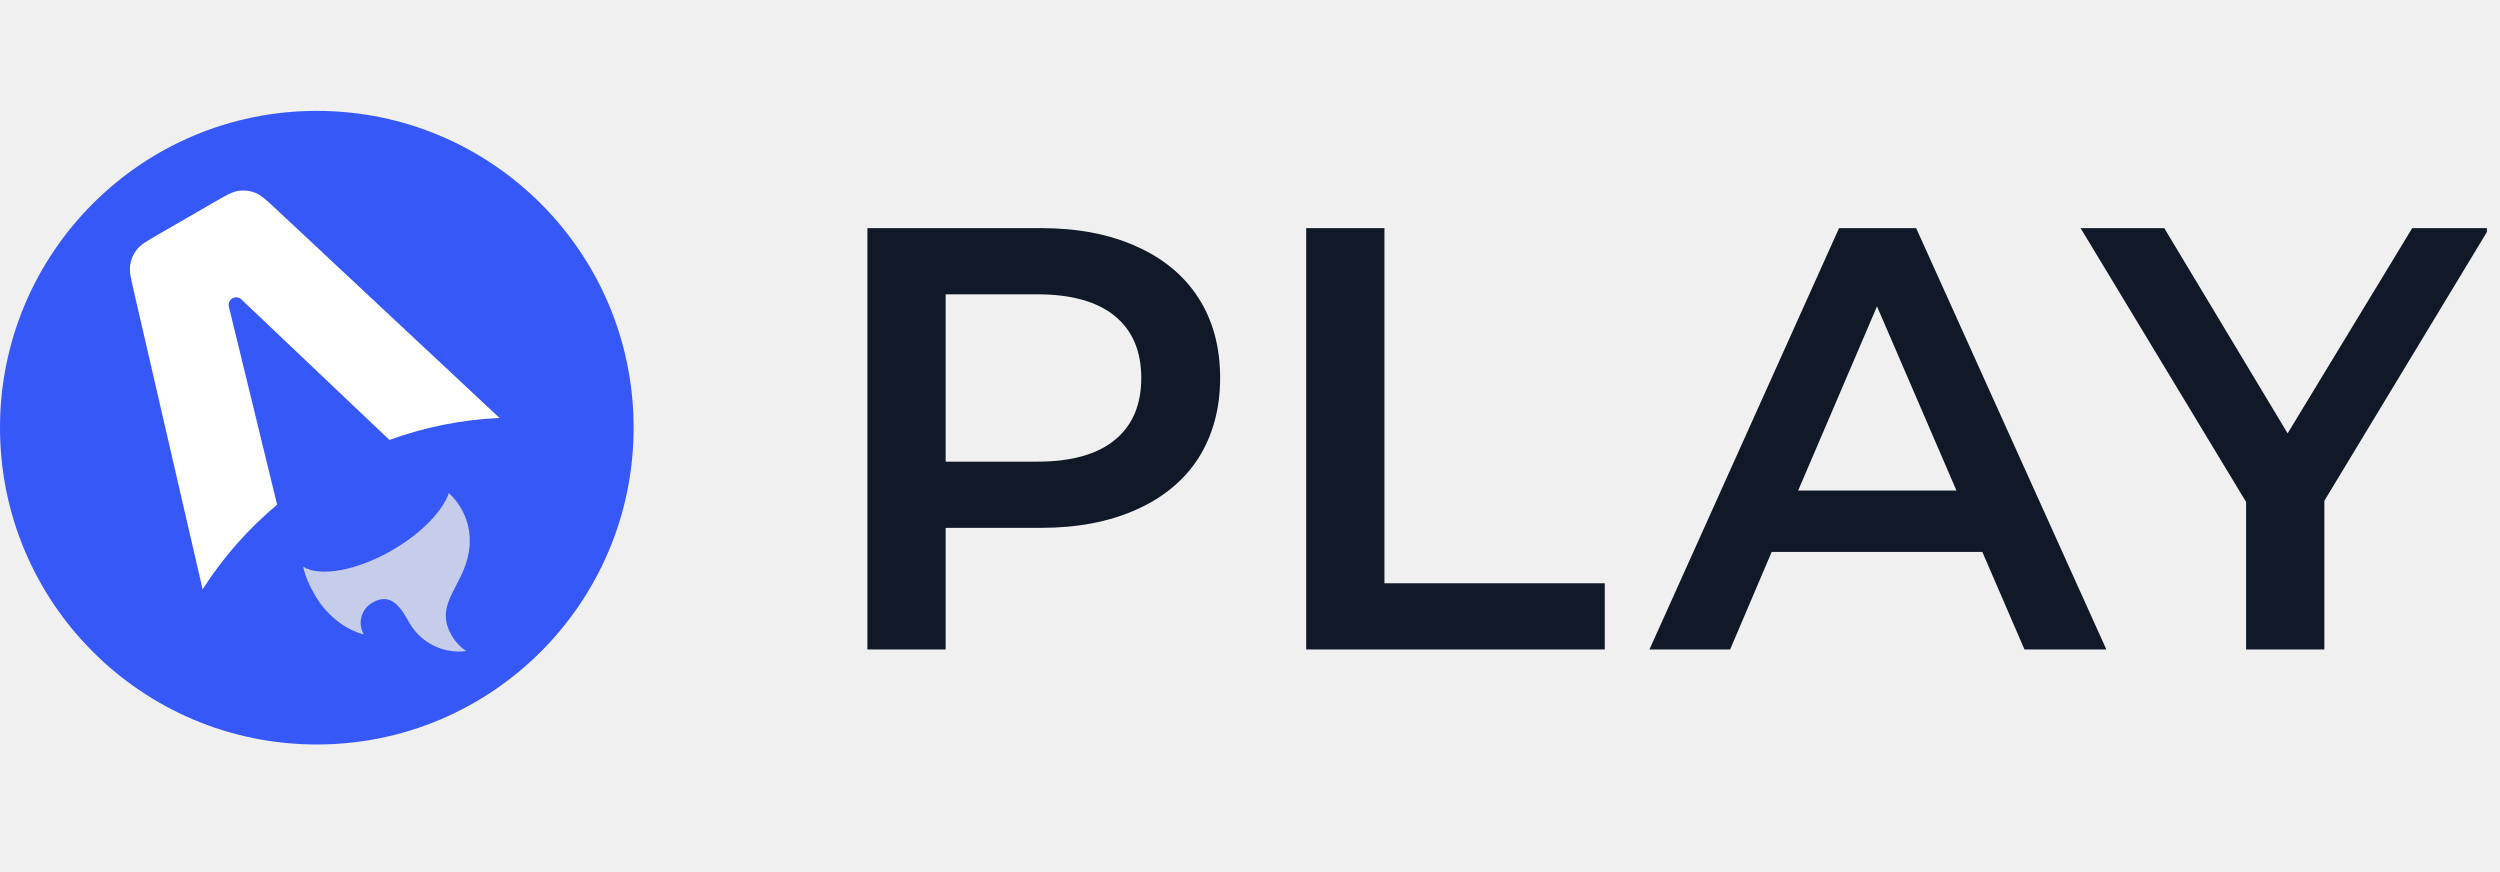
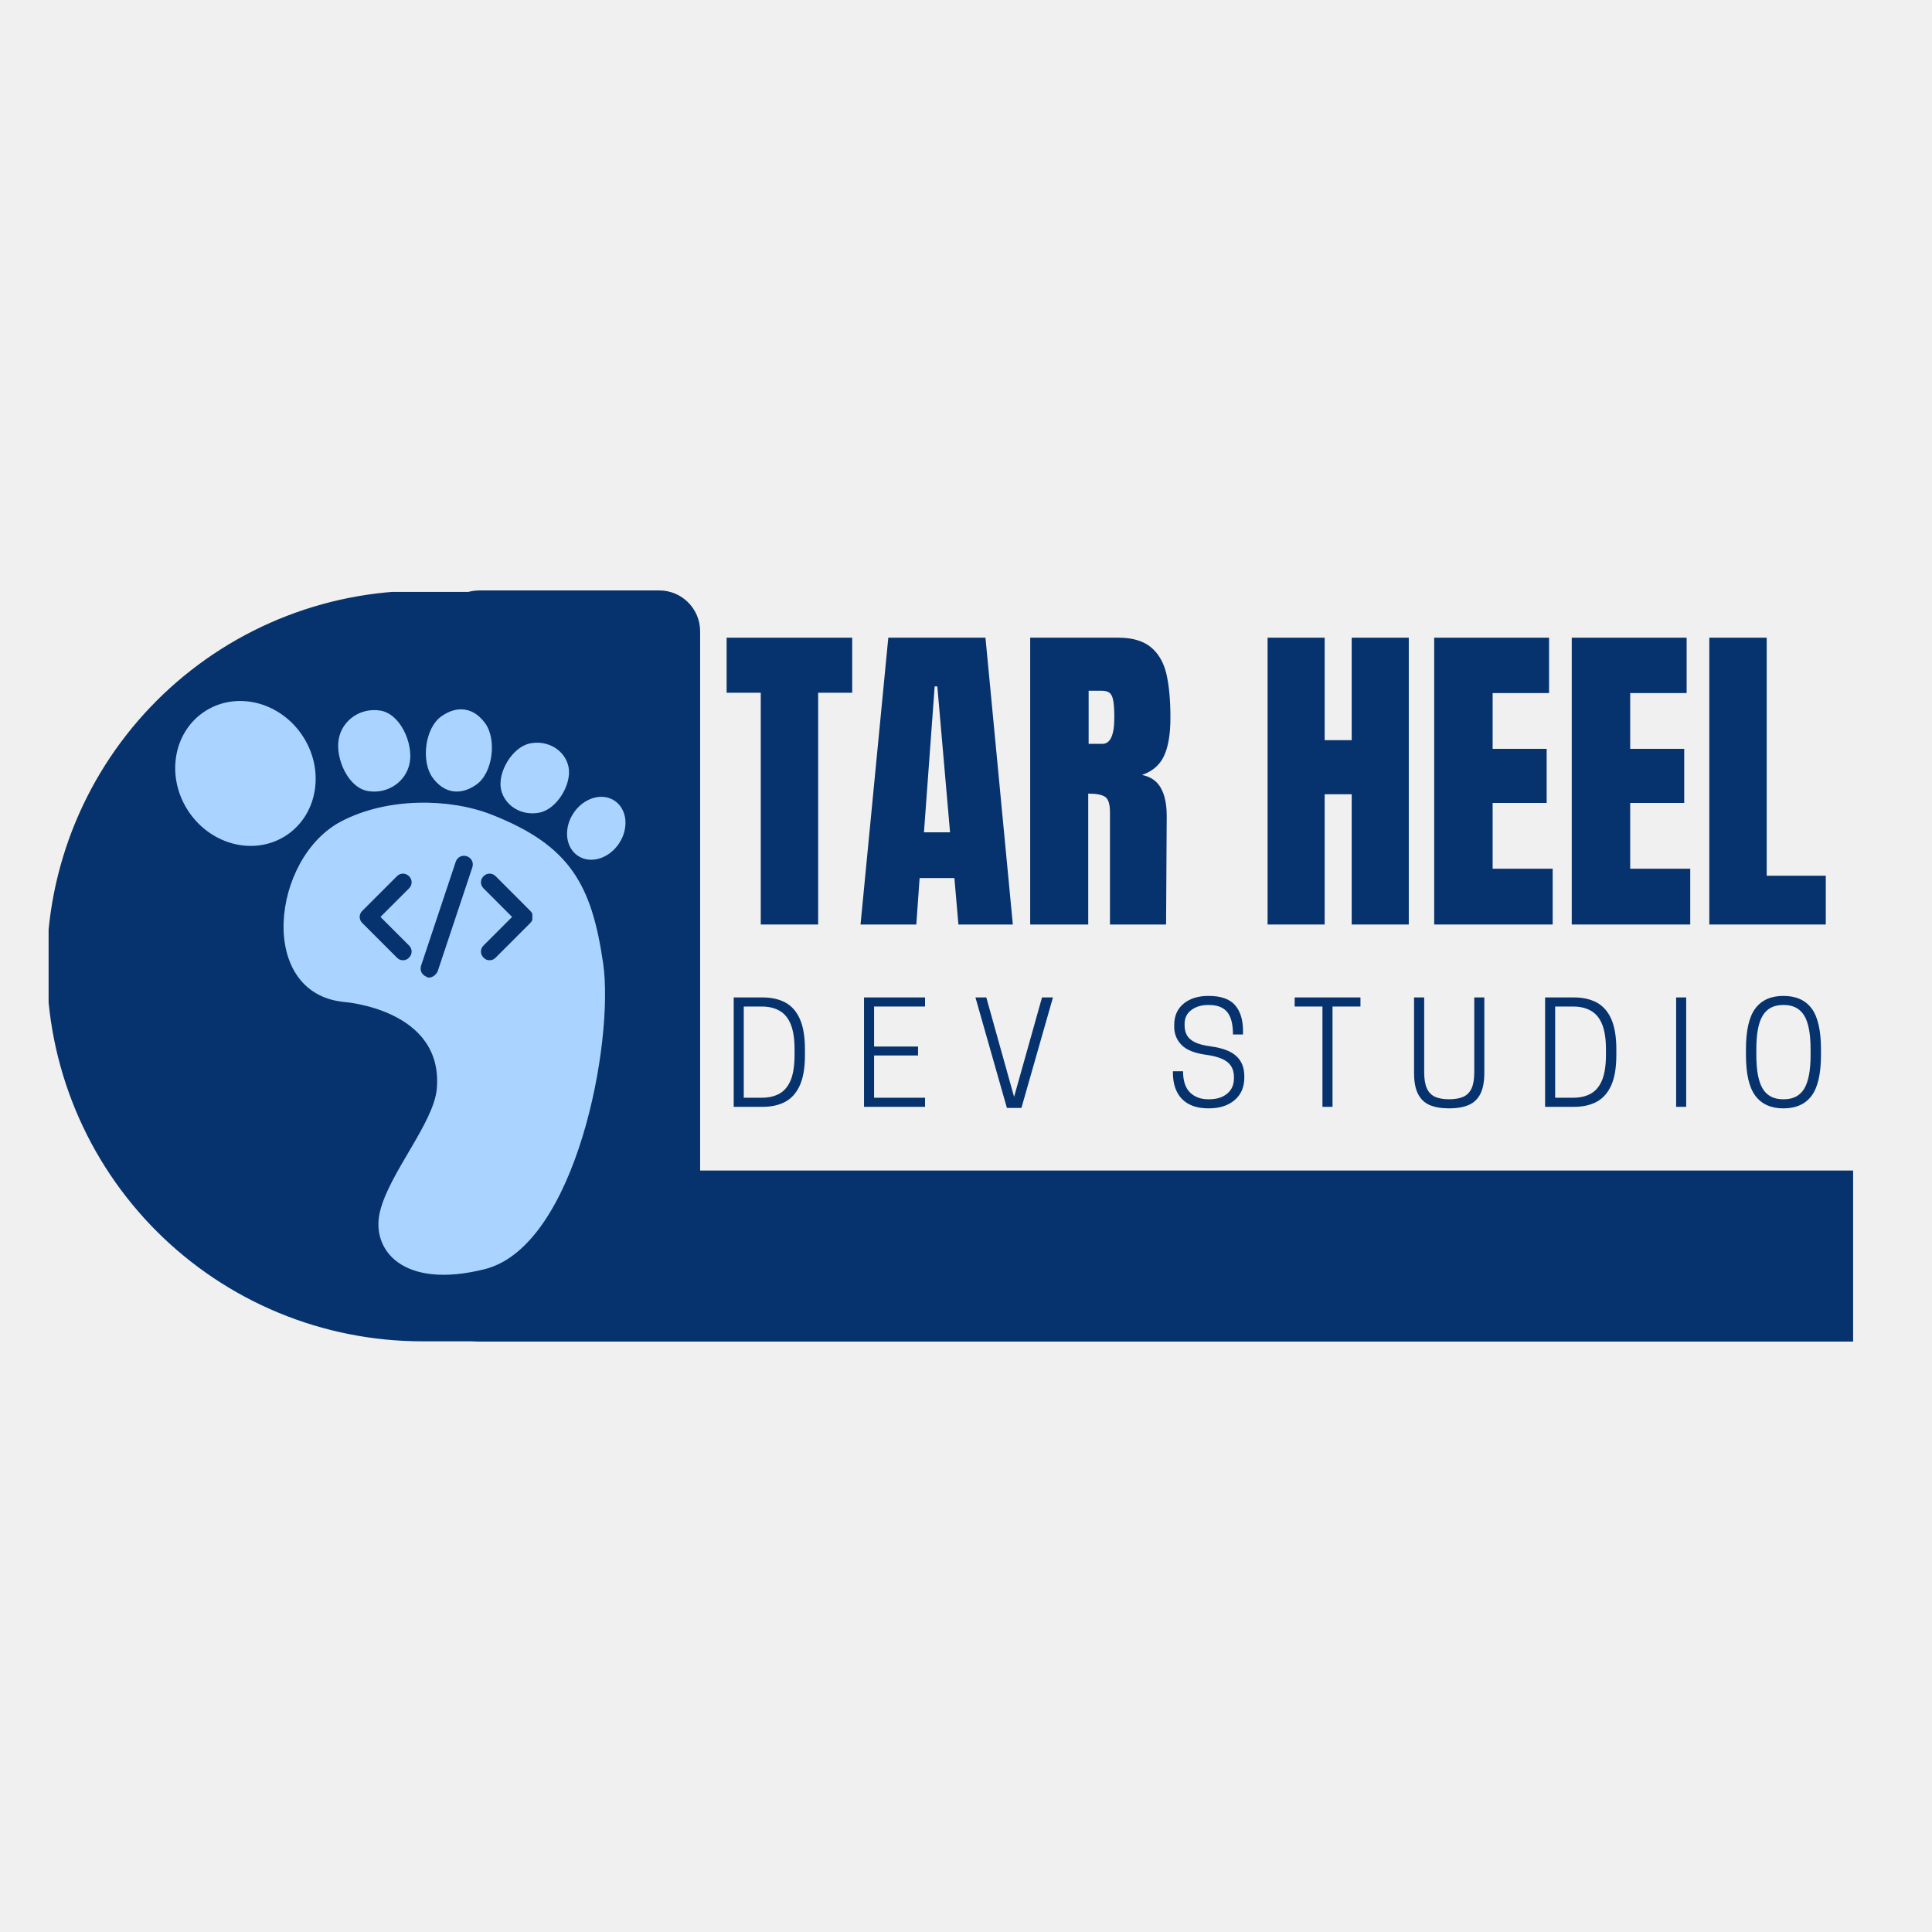
- <svg xmlns="http://www.w3.org/2000/svg" width="132" height="46" viewBox="0 0 132 46" fill="none">
-   <g clip-path="url(#clip0_304_59)">
-     <mask id="mask0_304_59" style="mask-type:luminance" maskUnits="userSpaceOnUse" x="0" y="0" width="132" height="46">
-       <path d="M131.309 0H0V46H131.309V0Z" fill="white" />
-     </mask>
-     <g mask="url(#mask0_304_59)">
-       <path d="M54.952 12.044C56.88 12.044 58.554 12.362 59.973 12.997C61.414 13.633 62.516 14.544 63.279 15.731C64.041 16.917 64.423 18.326 64.423 19.958C64.423 21.568 64.041 22.977 63.279 24.185C62.516 25.371 61.414 26.282 59.973 26.918C58.554 27.553 56.88 27.871 54.952 27.871H49.93V34.291H45.799V12.044H54.952ZM54.761 24.375C56.562 24.375 57.929 23.994 58.861 23.231C59.793 22.468 60.259 21.377 60.259 19.958C60.259 18.538 59.793 17.447 58.861 16.684C57.929 15.921 56.562 15.54 54.761 15.54H49.93V24.375H54.761ZM68.967 12.044H73.099V30.795H84.731V34.291H68.967V12.044ZM104.668 29.143H93.544L91.351 34.291H87.092L97.103 12.044H101.172L111.215 34.291H106.892L104.668 29.143ZM103.301 25.901L99.106 16.176L94.942 25.901H103.301ZM122.726 26.441V34.291H118.594V26.505L109.854 12.044H114.272L120.787 22.881L127.366 12.044H131.434L122.726 26.441Z" fill="#111928" />
-       <path d="M16.727 39.309C25.965 39.309 33.455 31.82 33.455 22.582C33.455 13.344 25.965 5.854 16.727 5.854C7.489 5.854 0 13.344 0 22.582C0 31.82 7.489 39.309 16.727 39.309Z" fill="#3758F9" />
-     </g>
-     <path d="M13.469 10.175C13.782 10.297 14.052 10.549 14.592 11.053L26.375 22.068C24.389 22.157 22.428 22.549 20.561 23.229L12.744 15.808C12.682 15.748 12.602 15.711 12.517 15.701C12.431 15.691 12.345 15.709 12.271 15.752C12.196 15.795 12.138 15.861 12.104 15.94C12.07 16.019 12.063 16.107 12.084 16.191L14.631 26.646C13.1 27.927 11.773 29.434 10.698 31.116L7.07 15.391C6.904 14.673 6.822 14.314 6.874 13.982C6.919 13.689 7.039 13.413 7.222 13.18C7.43 12.915 7.749 12.731 8.388 12.362L11.307 10.677C11.947 10.308 12.266 10.123 12.599 10.076C12.893 10.034 13.192 10.069 13.469 10.175Z" fill="white" />
-     <path d="M23.699 26.038C23.359 26.999 22.247 28.163 20.705 29.053C18.812 30.145 16.886 30.472 16.008 29.923C16.12 30.464 16.386 31.003 16.578 31.335C16.578 31.335 17.42 33.022 19.208 33.501C19.045 33.219 19.001 32.883 19.085 32.567C19.17 32.252 19.376 31.983 19.659 31.82C20.668 31.237 21.175 32.118 21.586 32.833L21.623 32.897C22.249 33.981 23.448 34.528 24.617 34.376C24.299 34.161 24.035 33.877 23.844 33.544C23.247 32.51 23.632 31.775 24.079 30.92C24.434 30.24 24.83 29.484 24.802 28.443C24.786 27.882 24.631 27.333 24.349 26.848C24.171 26.538 23.95 26.267 23.699 26.038Z" fill="#C6CDEB" />
-   </g>
+ <svg xmlns="http://www.w3.org/2000/svg" width="500" zoomAndPan="magnify" viewBox="0 0 375 375" height="500" preserveAspectRatio="xMidYMid meet" version="1.0">
  <defs>
-     <clipPath id="clip0_304_59">
-       <rect width="132" height="46" fill="white" />
+     <g />
+     <clipPath id="8297af8dba">
+       <path d="M 85.109 114.602 L 135.895 114.602 L 135.895 260.418 L 85.109 260.418 Z M 85.109 114.602 " clip-rule="nonzero" />
+     </clipPath>
+     <clipPath id="d8618c5c38">
+       <path d="M 93.043 114.602 L 127.961 114.602 C 132.344 114.602 135.895 118.156 135.895 122.539 L 135.895 252.461 C 135.895 256.844 132.344 260.398 127.961 260.398 L 93.043 260.398 C 88.66 260.398 85.109 256.844 85.109 252.461 L 85.109 122.539 C 85.109 118.156 88.66 114.602 93.043 114.602 Z M 93.043 114.602 " clip-rule="nonzero" />
+     </clipPath>
+     <clipPath id="e9aba17531">
+       <path d="M 122.488 227.199 L 359.719 227.199 L 359.719 260.398 L 122.488 260.398 Z M 122.488 227.199 " clip-rule="nonzero" />
+     </clipPath>
+     <clipPath id="8dd8d7f3a7">
+       <path d="M 9.434 114.895 L 95.684 114.895 L 95.684 260.395 L 9.434 260.395 Z M 9.434 114.895 " clip-rule="nonzero" />
+     </clipPath>
+     <clipPath id="ece9c77550">
+       <path d="M 69.574 169 L 80 169 L 80 187 L 69.574 187 Z M 69.574 169 " clip-rule="nonzero" />
+     </clipPath>
+     <clipPath id="2d1ba3085f">
+       <path d="M 93 169 L 103.324 169 L 103.324 187 L 93 187 Z M 93 169 " clip-rule="nonzero" />
+     </clipPath>
+     <clipPath id="7caddfc106">
+       <path d="M 81 166 L 92 166 L 92 189.875 L 81 189.875 Z M 81 166 " clip-rule="nonzero" />
    </clipPath>
  </defs>
+   <g clip-path="url(#8297af8dba)">
+     <g clip-path="url(#d8618c5c38)">
+       <path fill="#06336e" d="M 85.109 114.602 L 135.895 114.602 L 135.895 260.418 L 85.109 260.418 Z M 85.109 114.602 " fill-opacity="1" fill-rule="nonzero" />
+     </g>
+   </g>
+   <g clip-path="url(#e9aba17531)">
+     <path fill="#06336e" d="M 122.488 227.199 L 359.688 227.199 L 359.688 260.398 L 122.488 260.398 Z M 122.488 227.199 " fill-opacity="1" fill-rule="nonzero" />
+   </g>
+   <g clip-path="url(#8dd8d7f3a7)">
+     <path fill="#06336e" d="M 81.938 114.648 L 93.316 114.648 C 93.648 114.645 93.969 114.707 94.273 114.836 C 94.582 114.961 94.852 115.141 95.086 115.375 C 95.32 115.609 95.5 115.883 95.629 116.188 C 95.754 116.496 95.816 116.812 95.812 117.145 L 95.812 257.848 C 95.816 258.18 95.754 258.5 95.629 258.805 C 95.5 259.113 95.32 259.383 95.086 259.617 C 94.852 259.852 94.582 260.031 94.273 260.16 C 93.969 260.285 93.648 260.348 93.316 260.348 L 81.938 260.348 C 80.746 260.348 79.555 260.316 78.363 260.258 C 77.172 260.199 75.984 260.113 74.797 259.996 C 73.609 259.879 72.43 259.734 71.25 259.559 C 70.07 259.383 68.895 259.18 67.727 258.945 C 66.555 258.715 65.395 258.453 64.238 258.164 C 63.082 257.875 61.934 257.555 60.789 257.211 C 59.648 256.863 58.52 256.488 57.395 256.09 C 56.273 255.688 55.16 255.258 54.059 254.801 C 52.957 254.344 51.867 253.863 50.789 253.352 C 49.715 252.844 48.648 252.309 47.598 251.746 C 46.547 251.184 45.508 250.594 44.484 249.98 C 43.465 249.371 42.457 248.73 41.465 248.07 C 40.473 247.406 39.5 246.723 38.543 246.012 C 37.586 245.301 36.645 244.566 35.723 243.812 C 34.801 243.055 33.898 242.277 33.016 241.477 C 32.133 240.676 31.27 239.852 30.426 239.008 C 29.582 238.168 28.762 237.305 27.961 236.422 C 27.16 235.535 26.383 234.633 25.625 233.711 C 24.867 232.789 24.137 231.852 23.426 230.895 C 22.715 229.938 22.027 228.961 21.367 227.969 C 20.703 226.98 20.066 225.973 19.453 224.949 C 18.84 223.926 18.254 222.891 17.691 221.84 C 17.129 220.785 16.594 219.723 16.082 218.645 C 15.574 217.566 15.09 216.477 14.633 215.375 C 14.176 214.273 13.75 213.16 13.348 212.039 C 12.945 210.918 12.57 209.785 12.227 208.645 C 11.879 207.504 11.562 206.355 11.273 205.199 C 10.98 204.043 10.723 202.879 10.488 201.711 C 10.254 200.539 10.051 199.367 9.879 198.188 C 9.703 197.008 9.555 195.824 9.438 194.637 C 9.324 193.449 9.234 192.262 9.176 191.07 C 9.117 189.883 9.09 188.688 9.09 187.496 C 9.09 186.305 9.117 185.113 9.176 183.922 C 9.234 182.73 9.324 181.543 9.438 180.355 C 9.555 179.172 9.703 177.988 9.879 176.809 C 10.051 175.629 10.254 174.453 10.488 173.285 C 10.723 172.117 10.98 170.953 11.273 169.797 C 11.562 168.641 11.879 167.492 12.227 166.352 C 12.57 165.211 12.945 164.078 13.348 162.953 C 13.75 161.832 14.176 160.719 14.633 159.617 C 15.09 158.516 15.574 157.426 16.082 156.352 C 16.594 155.273 17.129 154.207 17.691 153.156 C 18.254 152.105 18.84 151.066 19.453 150.043 C 20.066 149.023 20.703 148.016 21.367 147.023 C 22.027 146.031 22.715 145.059 23.426 144.102 C 24.137 143.145 24.867 142.203 25.625 141.281 C 26.383 140.359 27.16 139.457 27.961 138.574 C 28.762 137.691 29.582 136.828 30.426 135.984 C 31.27 135.141 32.133 134.32 33.016 133.52 C 33.898 132.719 34.801 131.941 35.723 131.184 C 36.645 130.426 37.586 129.695 38.543 128.984 C 39.5 128.273 40.473 127.586 41.465 126.926 C 42.457 126.262 43.465 125.625 44.484 125.012 C 45.508 124.398 46.547 123.812 47.598 123.25 C 48.648 122.688 49.715 122.152 50.789 121.641 C 51.867 121.133 52.957 120.648 54.059 120.191 C 55.16 119.738 56.273 119.309 57.395 118.906 C 58.52 118.504 59.648 118.129 60.789 117.785 C 61.934 117.438 63.082 117.121 64.238 116.832 C 65.395 116.539 66.555 116.281 67.727 116.047 C 68.895 115.816 70.07 115.609 71.25 115.438 C 72.43 115.262 73.609 115.113 74.797 115 C 75.984 114.883 77.172 114.793 78.363 114.734 C 79.555 114.676 80.746 114.648 81.938 114.648 Z M 81.938 114.648 " fill-opacity="1" fill-rule="nonzero" />
+   </g>
+   <path fill="#aad4ff" d="M 66.656 194.465 C 49.852 192.691 52.676 166.559 66.211 159.438 C 75.18 154.723 87.289 154.926 95.395 158.109 C 110.77 164.141 114.852 171.852 117.062 186.93 C 119.273 202.008 111.863 241.883 94.07 246.348 C 78.152 250.336 72.008 242.598 73.73 235.262 C 75.5 227.723 84.215 217.957 84.785 211.316 C 86.109 195.797 66.656 194.469 66.656 194.469 Z M 66.656 194.465 " fill-opacity="1" fill-rule="nonzero" />
+   <path fill="#aad4ff" d="M 36.715 157.668 C 41.215 164.223 49.754 166.16 55.789 161.996 C 61.824 157.828 63.066 149.137 58.566 142.582 C 54.062 136.027 45.523 134.09 39.488 138.258 C 33.457 142.422 32.211 151.113 36.715 157.668 Z M 36.715 157.668 " fill-opacity="1" fill-rule="nonzero" />
+   <path fill="#aad4ff" d="M 71.414 153.543 C 75.266 154.199 78.902 151.699 79.539 147.957 C 80.172 144.215 77.715 138.59 73.863 137.934 C 70.012 137.277 66.375 139.777 65.738 143.516 C 65.102 147.258 67.562 152.883 71.414 153.543 Z M 71.414 153.543 " fill-opacity="1" fill-rule="nonzero" />
+   <path fill="#aad4ff" d="M 83.902 150.84 C 86.086 153.941 89.281 154.539 92.473 152.281 C 95.668 150.023 96.418 143.586 94.238 140.484 C 92.055 137.379 88.859 136.785 85.668 139.039 C 82.473 141.297 81.723 147.738 83.902 150.84 Z M 83.902 150.84 " fill-opacity="1" fill-rule="nonzero" />
+   <path fill="#aad4ff" d="M 97.242 153.168 C 97.914 156.406 101.266 158.445 104.734 157.723 C 108.203 157.004 111.02 152.094 110.352 148.855 C 109.68 145.621 106.324 143.582 102.859 144.301 C 99.391 145.023 96.574 149.934 97.242 153.168 Z M 97.242 153.168 " fill-opacity="1" fill-rule="nonzero" />
+   <path fill="#aad4ff" d="M 111.328 157.805 C 109.355 160.754 109.73 164.473 112.164 166.109 C 114.598 167.746 118.172 166.68 120.141 163.73 C 122.113 160.781 121.738 157.062 119.305 155.43 C 116.871 153.793 113.301 154.855 111.328 157.805 Z M 111.328 157.805 " fill-opacity="1" fill-rule="nonzero" />
+   <g fill="#06336e" fill-opacity="1">
+     <g transform="translate(140.3959, 179.4458)">
+       <g>
+         <path d="M 7.266 0 L 7.266 -44.984 L 0.641 -44.984 L 0.641 -55.672 L 25.016 -55.672 L 25.016 -44.984 L 18.406 -44.984 L 18.406 0 Z M 7.266 0 " />
+       </g>
+     </g>
+   </g>
+   <g fill="#06336e" fill-opacity="1">
+     <g transform="translate(166.0593, 179.4458)">
+       <g>
+         <path d="M 0.969 0 L 6.359 -55.672 L 25.219 -55.672 L 30.531 0 L 19.969 0 L 19.188 -9.016 L 12.438 -9.016 L 11.797 0 Z M 13.281 -17.891 L 18.344 -17.891 L 15.875 -46.219 L 15.359 -46.219 Z M 13.281 -17.891 " />
+       </g>
+     </g>
+   </g>
+   <g fill="#06336e" fill-opacity="1">
+     <g transform="translate(197.4904, 179.4458)">
+       <g>
+         <path d="M 2.469 -55.672 L 19.578 -55.672 C 22.297 -55.672 24.398 -55.055 25.891 -53.828 C 27.379 -52.598 28.383 -50.867 28.906 -48.641 C 29.426 -46.41 29.688 -43.57 29.688 -40.125 C 29.688 -36.969 29.273 -34.504 28.453 -32.734 C 27.629 -30.961 26.203 -29.727 24.172 -29.031 C 25.859 -28.688 27.078 -27.844 27.828 -26.5 C 28.586 -25.164 28.969 -23.352 28.969 -21.062 L 28.844 0 L 17.953 0 L 17.953 -21.781 C 17.953 -23.332 17.648 -24.32 17.047 -24.75 C 16.441 -25.188 15.336 -25.406 13.734 -25.406 L 13.734 0 L 2.469 0 Z M 16.469 -35.062 C 18.02 -35.062 18.797 -36.75 18.797 -40.125 C 18.797 -41.594 18.727 -42.691 18.594 -43.422 C 18.469 -44.16 18.234 -44.672 17.891 -44.953 C 17.547 -45.234 17.047 -45.375 16.391 -45.375 L 13.812 -45.375 L 13.812 -35.062 Z M 16.469 -35.062 " />
+       </g>
+     </g>
+   </g>
+   <g fill="#06336e" fill-opacity="1">
+     <g transform="translate(228.4031, 179.4458)">
+       <g />
+     </g>
+   </g>
+   <g fill="#06336e" fill-opacity="1">
+     <g transform="translate(243.5678, 179.4458)">
+       <g>
+         <path d="M 2.469 0 L 2.469 -55.672 L 13.547 -55.672 L 13.547 -35.781 L 18.797 -35.781 L 18.797 -55.672 L 29.875 -55.672 L 29.875 0 L 18.797 0 L 18.797 -25.281 L 13.547 -25.281 L 13.547 0 Z M 2.469 0 " />
+       </g>
+     </g>
+   </g>
+   <g fill="#06336e" fill-opacity="1">
+     <g transform="translate(275.9063, 179.4458)">
+       <g>
+         <path d="M 2.469 0 L 2.469 -55.672 L 24.766 -55.672 L 24.766 -44.922 L 13.812 -44.922 L 13.812 -34.094 L 24.297 -34.094 L 24.297 -23.594 L 13.812 -23.594 L 13.812 -10.828 L 25.469 -10.828 L 25.469 0 Z M 2.469 0 " />
+       </g>
+     </g>
+   </g>
+   <g fill="#06336e" fill-opacity="1">
+     <g transform="translate(302.6066, 179.4458)">
+       <g>
+         <path d="M 2.469 0 L 2.469 -55.672 L 24.766 -55.672 L 24.766 -44.922 L 13.812 -44.922 L 13.812 -34.094 L 24.297 -34.094 L 24.297 -23.594 L 13.812 -23.594 L 13.812 -10.828 L 25.469 -10.828 L 25.469 0 Z M 2.469 0 " />
+       </g>
+     </g>
+   </g>
+   <g fill="#06336e" fill-opacity="1">
+     <g transform="translate(329.3069, 179.4458)">
+       <g>
+         <path d="M 2.469 0 L 2.469 -55.672 L 13.609 -55.672 L 13.609 -9.469 L 25.078 -9.469 L 25.078 0 Z M 2.469 0 " />
+       </g>
+     </g>
+   </g>
+   <g fill="#06336e" fill-opacity="1">
+     <g transform="translate(140.3959, 214.836)">
+       <g>
+         <path d="M 15.844 -10.078 C 15.844 -7.617 15.516 -5.656 14.859 -4.188 C 14.203 -2.719 13.258 -1.648 12.031 -0.984 C 10.812 -0.328 9.344 0 7.625 0 L 2.016 0 L 2.016 -21.234 L 7.625 -21.234 C 9.344 -21.234 10.812 -20.906 12.031 -20.25 C 13.258 -19.594 14.203 -18.523 14.859 -17.047 C 15.516 -15.566 15.844 -13.602 15.844 -11.156 Z M 3.969 -1.766 L 7.453 -1.766 C 8.816 -1.766 9.973 -2.035 10.922 -2.578 C 11.879 -3.129 12.602 -4.008 13.094 -5.219 C 13.582 -6.438 13.828 -8.055 13.828 -10.078 L 13.828 -11.156 C 13.828 -13.176 13.582 -14.789 13.094 -16 C 12.602 -17.219 11.879 -18.098 10.922 -18.641 C 9.973 -19.191 8.816 -19.469 7.453 -19.469 L 3.969 -19.469 Z M 3.969 -1.766 " />
+       </g>
+     </g>
+   </g>
+   <g fill="#06336e" fill-opacity="1">
+     <g transform="translate(165.691, 214.836)">
+       <g>
+         <path d="M 2.016 -21.234 L 13.859 -21.234 L 13.859 -19.469 L 3.969 -19.469 L 3.969 -11.703 L 12.5 -11.703 L 12.5 -9.969 L 3.969 -9.969 L 3.969 -1.766 L 13.859 -1.766 L 13.859 0 L 2.016 0 Z M 2.016 -21.234 " />
+       </g>
+     </g>
+   </g>
+   <g fill="#06336e" fill-opacity="1">
+     <g transform="translate(188.5358, 214.836)">
+       <g>
+         <path d="M 9.719 0.219 L 6.906 0.219 L 0.797 -21.234 L 2.906 -21.234 L 8.297 -1.938 L 13.719 -21.234 L 15.844 -21.234 Z M 9.719 0.219 " />
+       </g>
+     </g>
+   </g>
+   <g fill="#06336e" fill-opacity="1">
+     <g transform="translate(213.0686, 214.836)">
+       <g />
+     </g>
+   </g>
+   <g fill="#06336e" fill-opacity="1">
+     <g transform="translate(226.4113, 214.836)">
+       <g>
+         <path d="M 7.844 -10.078 C 5.531 -10.379 3.895 -11.02 2.938 -12 C 1.977 -12.977 1.5 -14.164 1.5 -15.562 L 1.5 -15.844 C 1.5 -17.625 2.102 -19.016 3.312 -20.016 C 4.531 -21.023 6.148 -21.531 8.172 -21.531 C 10.547 -21.531 12.254 -20.938 13.297 -19.75 C 14.336 -18.57 14.859 -16.891 14.859 -14.703 L 14.859 -14.047 L 12.906 -14.047 C 12.906 -16.055 12.531 -17.508 11.781 -18.406 C 11.039 -19.312 9.863 -19.766 8.25 -19.766 L 8.062 -19.766 C 6.77 -19.766 5.688 -19.438 4.812 -18.781 C 3.945 -18.125 3.516 -17.227 3.516 -16.094 L 3.516 -15.875 C 3.516 -15.125 3.66 -14.473 3.953 -13.922 C 4.254 -13.367 4.77 -12.91 5.5 -12.547 C 6.238 -12.18 7.266 -11.91 8.578 -11.734 C 10.898 -11.422 12.566 -10.785 13.578 -9.828 C 14.598 -8.879 15.109 -7.586 15.109 -5.953 L 15.109 -5.688 C 15.109 -3.82 14.477 -2.359 13.219 -1.297 C 11.969 -0.234 10.285 0.297 8.172 0.297 C 5.922 0.297 4.203 -0.305 3.016 -1.516 C 1.836 -2.734 1.25 -4.441 1.25 -6.641 L 1.25 -6.906 L 3.219 -6.906 C 3.219 -5.039 3.672 -3.664 4.578 -2.781 C 5.484 -1.906 6.648 -1.469 8.078 -1.469 L 8.281 -1.469 C 9.727 -1.469 10.891 -1.828 11.766 -2.547 C 12.648 -3.266 13.094 -4.266 13.094 -5.547 L 13.094 -5.797 C 13.094 -7.047 12.676 -8.004 11.844 -8.672 C 11.02 -9.348 9.688 -9.816 7.844 -10.078 Z M 7.844 -10.078 " />
+       </g>
+     </g>
+   </g>
+   <g fill="#06336e" fill-opacity="1">
+     <g transform="translate(250.6718, 214.836)">
+       <g>
+         <path d="M 7.969 -19.469 L 7.969 0 L 6.016 0 L 6.016 -19.469 L 0.625 -19.469 L 0.625 -21.234 L 13.391 -21.234 L 13.391 -19.469 Z M 7.969 -19.469 " />
+       </g>
+     </g>
+   </g>
+   <g fill="#06336e" fill-opacity="1">
+     <g transform="translate(272.5909, 214.836)">
+       <g>
+         <path d="M 8.688 0.297 C 7.176 0.297 5.914 0.082 4.906 -0.344 C 3.906 -0.781 3.148 -1.504 2.641 -2.516 C 2.129 -3.523 1.875 -4.883 1.875 -6.594 L 1.875 -21.234 L 3.844 -21.234 L 3.844 -6.719 C 3.844 -5.375 4.02 -4.32 4.375 -3.562 C 4.727 -2.801 5.258 -2.258 5.969 -1.938 C 6.688 -1.625 7.594 -1.469 8.688 -1.469 C 9.77 -1.469 10.676 -1.625 11.406 -1.938 C 12.133 -2.258 12.676 -2.801 13.031 -3.562 C 13.383 -4.32 13.562 -5.375 13.562 -6.719 L 13.562 -21.234 L 15.516 -21.234 L 15.516 -6.594 C 15.516 -4.883 15.258 -3.523 14.75 -2.516 C 14.238 -1.504 13.473 -0.781 12.453 -0.344 C 11.441 0.082 10.188 0.297 8.688 0.297 Z M 8.688 0.297 " />
+       </g>
+     </g>
+   </g>
+   <g fill="#06336e" fill-opacity="1">
+     <g transform="translate(297.886, 214.836)">
+       <g>
+         <path d="M 15.844 -10.078 C 15.844 -7.617 15.516 -5.656 14.859 -4.188 C 14.203 -2.719 13.258 -1.648 12.031 -0.984 C 10.812 -0.328 9.344 0 7.625 0 L 2.016 0 L 2.016 -21.234 L 7.625 -21.234 C 9.344 -21.234 10.812 -20.906 12.031 -20.25 C 13.258 -19.594 14.203 -18.523 14.859 -17.047 C 15.516 -15.566 15.844 -13.602 15.844 -11.156 Z M 3.969 -1.766 L 7.453 -1.766 C 8.816 -1.766 9.973 -2.035 10.922 -2.578 C 11.879 -3.129 12.602 -4.008 13.094 -5.219 C 13.582 -6.438 13.828 -8.055 13.828 -10.078 L 13.828 -11.156 C 13.828 -13.176 13.582 -14.789 13.094 -16 C 12.602 -17.219 11.879 -18.098 10.922 -18.641 C 9.973 -19.191 8.816 -19.469 7.453 -19.469 L 3.969 -19.469 Z M 3.969 -1.766 " />
+       </g>
+     </g>
+   </g>
+   <g fill="#06336e" fill-opacity="1">
+     <g transform="translate(323.1812, 214.836)">
+       <g>
+         <path d="M 4.109 -21.234 L 4.109 0 L 2.156 0 L 2.156 -21.234 Z M 4.109 -21.234 " />
+       </g>
+     </g>
+   </g>
+   <g fill="#06336e" fill-opacity="1">
+     <g transform="translate(337.3407, 214.836)">
+       <g>
+         <path d="M 8.812 0.297 C 6.406 0.297 4.594 -0.516 3.375 -2.141 C 2.156 -3.766 1.547 -6.41 1.547 -10.078 L 1.547 -11.156 C 1.547 -14.844 2.156 -17.492 3.375 -19.109 C 4.594 -20.723 6.406 -21.531 8.812 -21.531 C 11.25 -21.531 13.07 -20.723 14.281 -19.109 C 15.5 -17.492 16.109 -14.844 16.109 -11.156 L 16.109 -10.078 C 16.109 -6.41 15.5 -3.766 14.281 -2.141 C 13.07 -0.516 11.25 0.297 8.812 0.297 Z M 8.734 -1.469 L 8.922 -1.469 C 10.703 -1.469 12.008 -2.145 12.844 -3.5 C 13.676 -4.863 14.094 -7.055 14.094 -10.078 L 14.094 -11.156 C 14.094 -14.188 13.676 -16.379 12.844 -17.734 C 12.008 -19.086 10.703 -19.766 8.922 -19.766 L 8.734 -19.766 C 6.953 -19.766 5.645 -19.086 4.812 -17.734 C 3.977 -16.379 3.562 -14.188 3.562 -11.156 L 3.562 -10.078 C 3.562 -7.055 3.977 -4.863 4.812 -3.5 C 5.645 -2.145 6.953 -1.469 8.734 -1.469 Z M 8.734 -1.469 " />
+       </g>
+     </g>
+   </g>
+   <g clip-path="url(#ece9c77550)">
+     <path fill="#06336e" d="M 78.219 186.383 C 77.715 186.383 77.379 186.215 77.043 185.879 L 70.316 179.152 C 69.645 178.48 69.645 177.473 70.316 176.801 L 77.043 170.074 C 77.715 169.402 78.723 169.402 79.395 170.074 C 80.066 170.75 80.066 171.758 79.395 172.43 L 73.848 177.977 L 79.395 183.523 C 80.066 184.195 80.066 185.207 79.395 185.879 C 79.059 186.215 78.723 186.383 78.219 186.383 Z M 78.219 186.383 " fill-opacity="1" fill-rule="nonzero" />
+   </g>
+   <g clip-path="url(#2d1ba3085f)">
+     <path fill="#06336e" d="M 95.027 186.383 C 94.523 186.383 94.188 186.215 93.852 185.879 C 93.18 185.207 93.18 184.195 93.852 183.523 L 99.398 177.977 L 93.852 172.43 C 93.18 171.758 93.18 170.75 93.852 170.074 C 94.523 169.402 95.531 169.402 96.207 170.074 L 102.93 176.801 C 103.602 177.473 103.602 178.48 102.93 179.152 L 96.207 185.879 C 95.867 186.215 95.531 186.383 95.027 186.383 Z M 95.027 186.383 " fill-opacity="1" fill-rule="nonzero" />
+   </g>
+   <g clip-path="url(#7caddfc106)">
+     <path fill="#06336e" d="M 83.262 189.746 C 83.094 189.746 82.926 189.746 82.758 189.578 C 81.918 189.238 81.41 188.398 81.746 187.391 L 88.473 167.219 C 88.809 166.379 89.648 165.875 90.656 166.211 C 91.5 166.547 92.004 167.387 91.668 168.395 L 84.941 188.566 C 84.605 189.238 83.934 189.746 83.262 189.746 Z M 83.262 189.746 " fill-opacity="1" fill-rule="nonzero" />
+   </g>
</svg>
